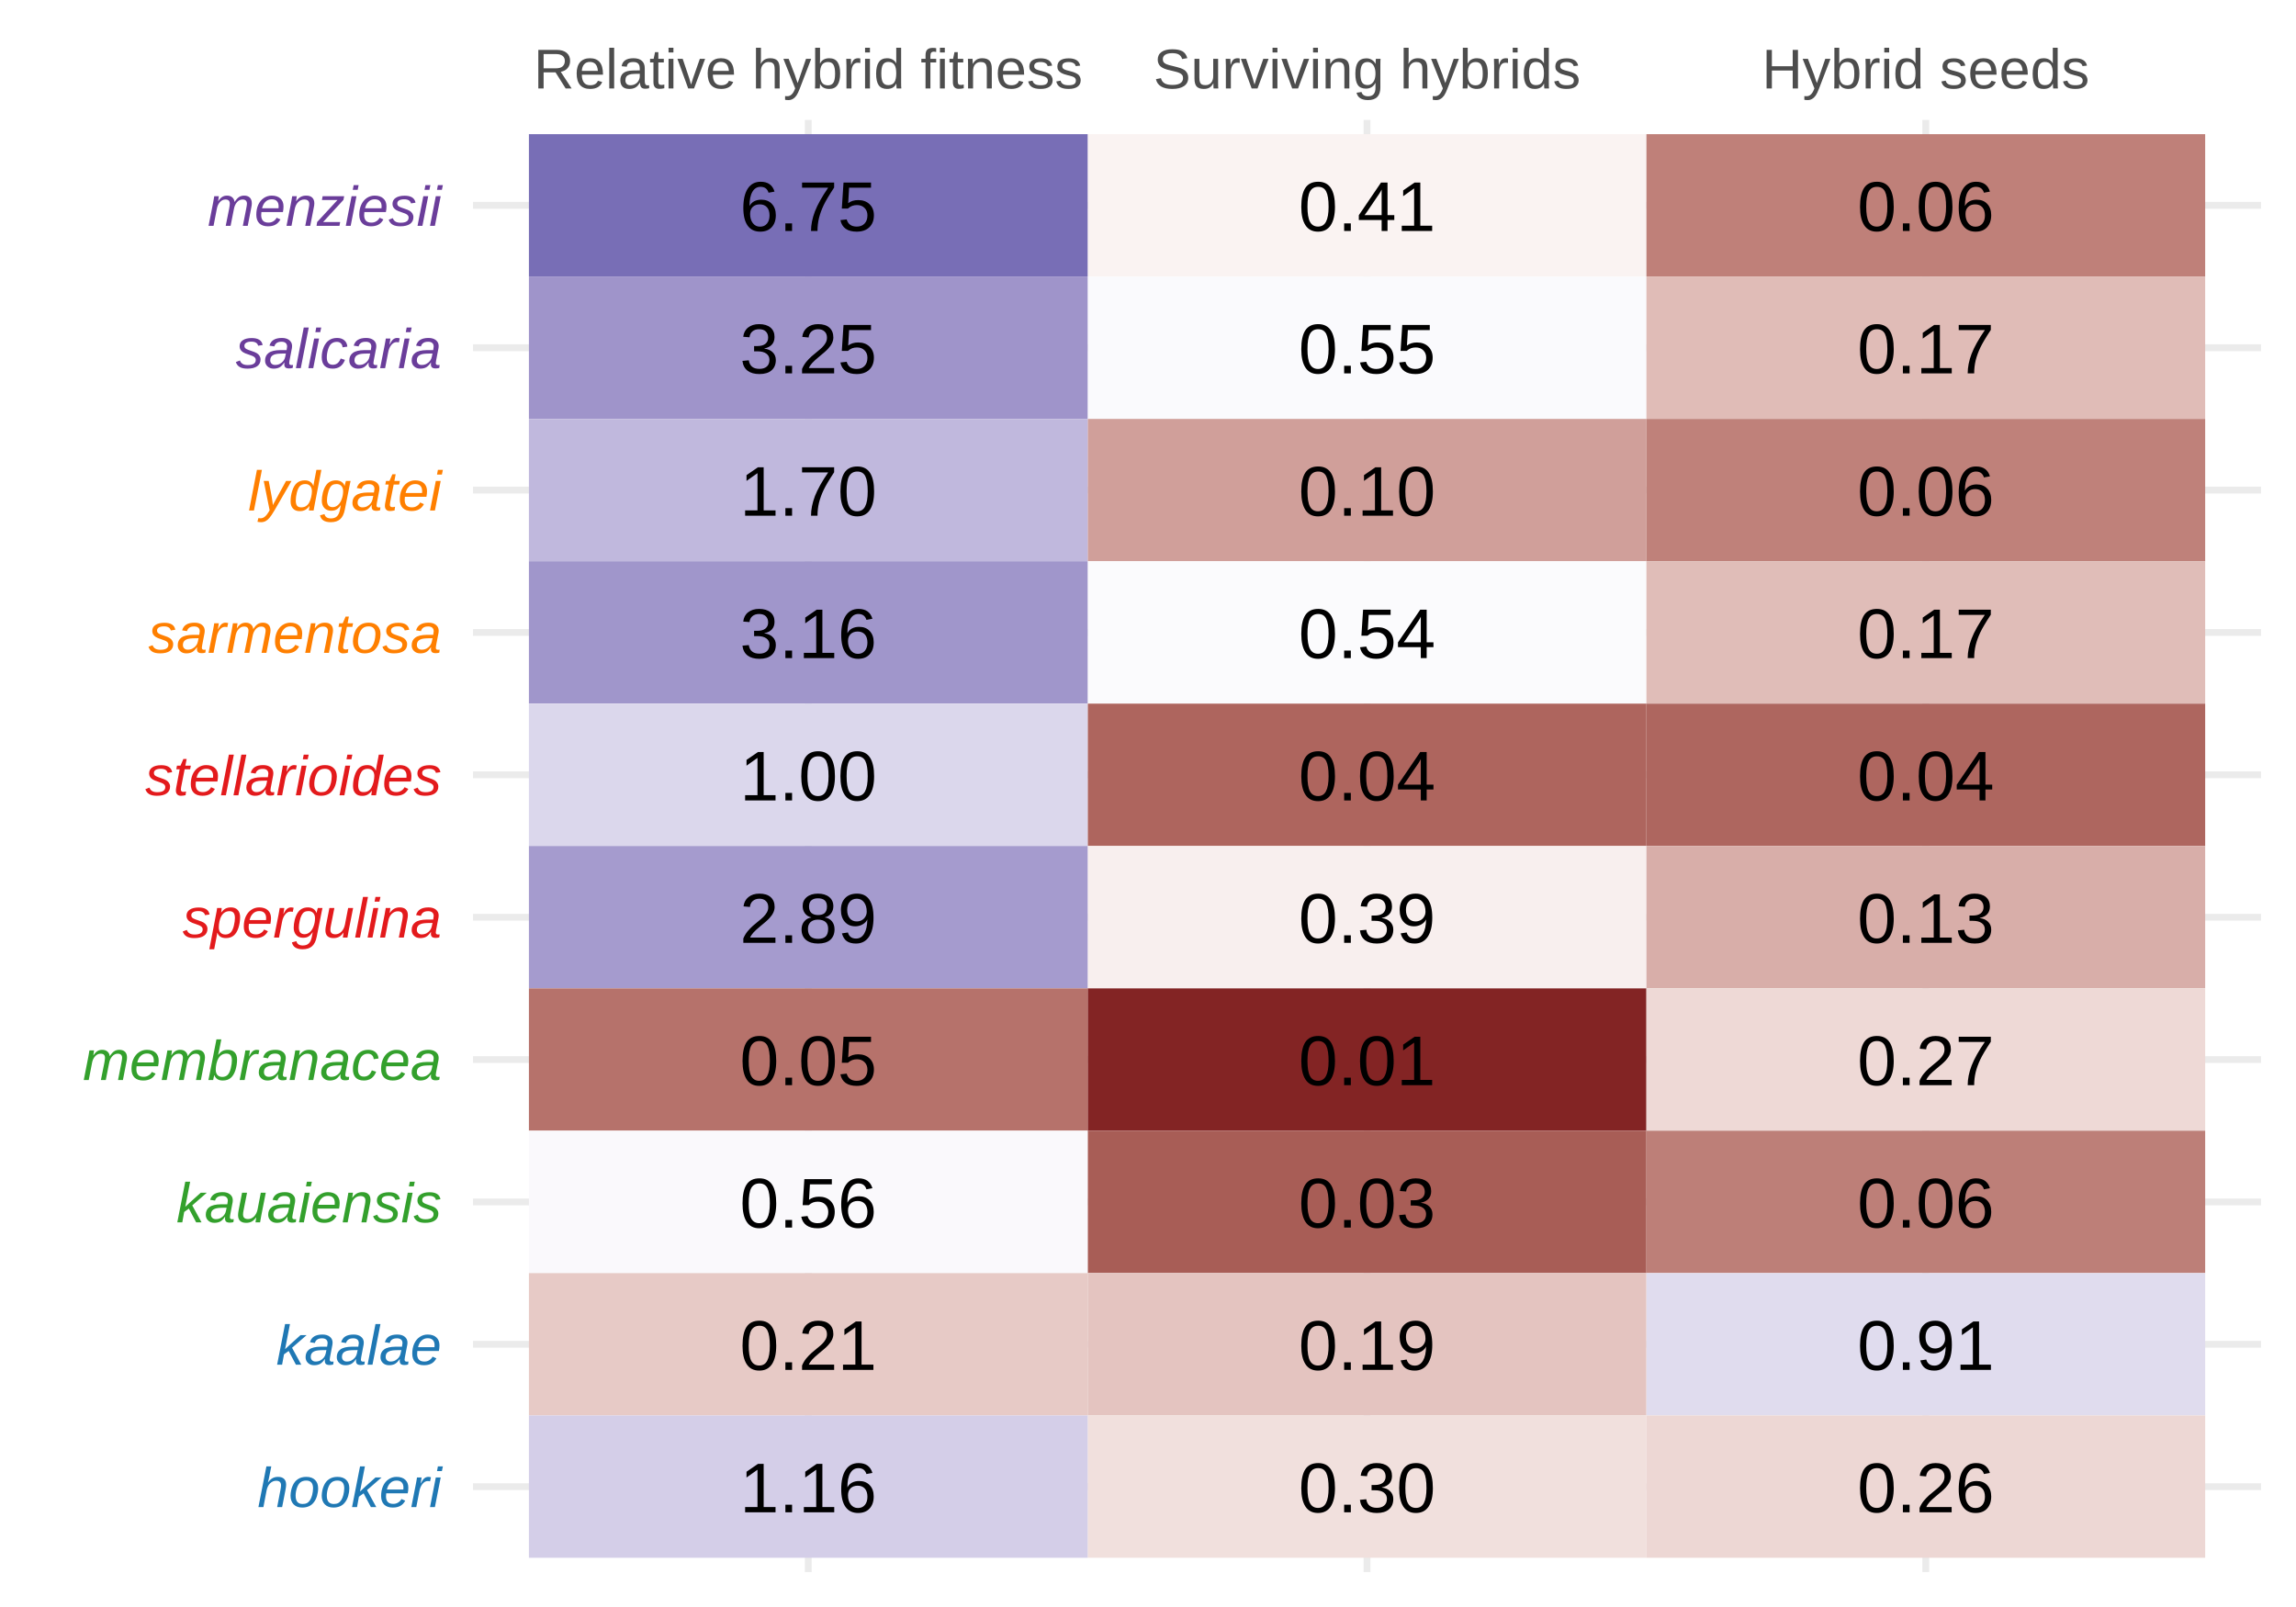
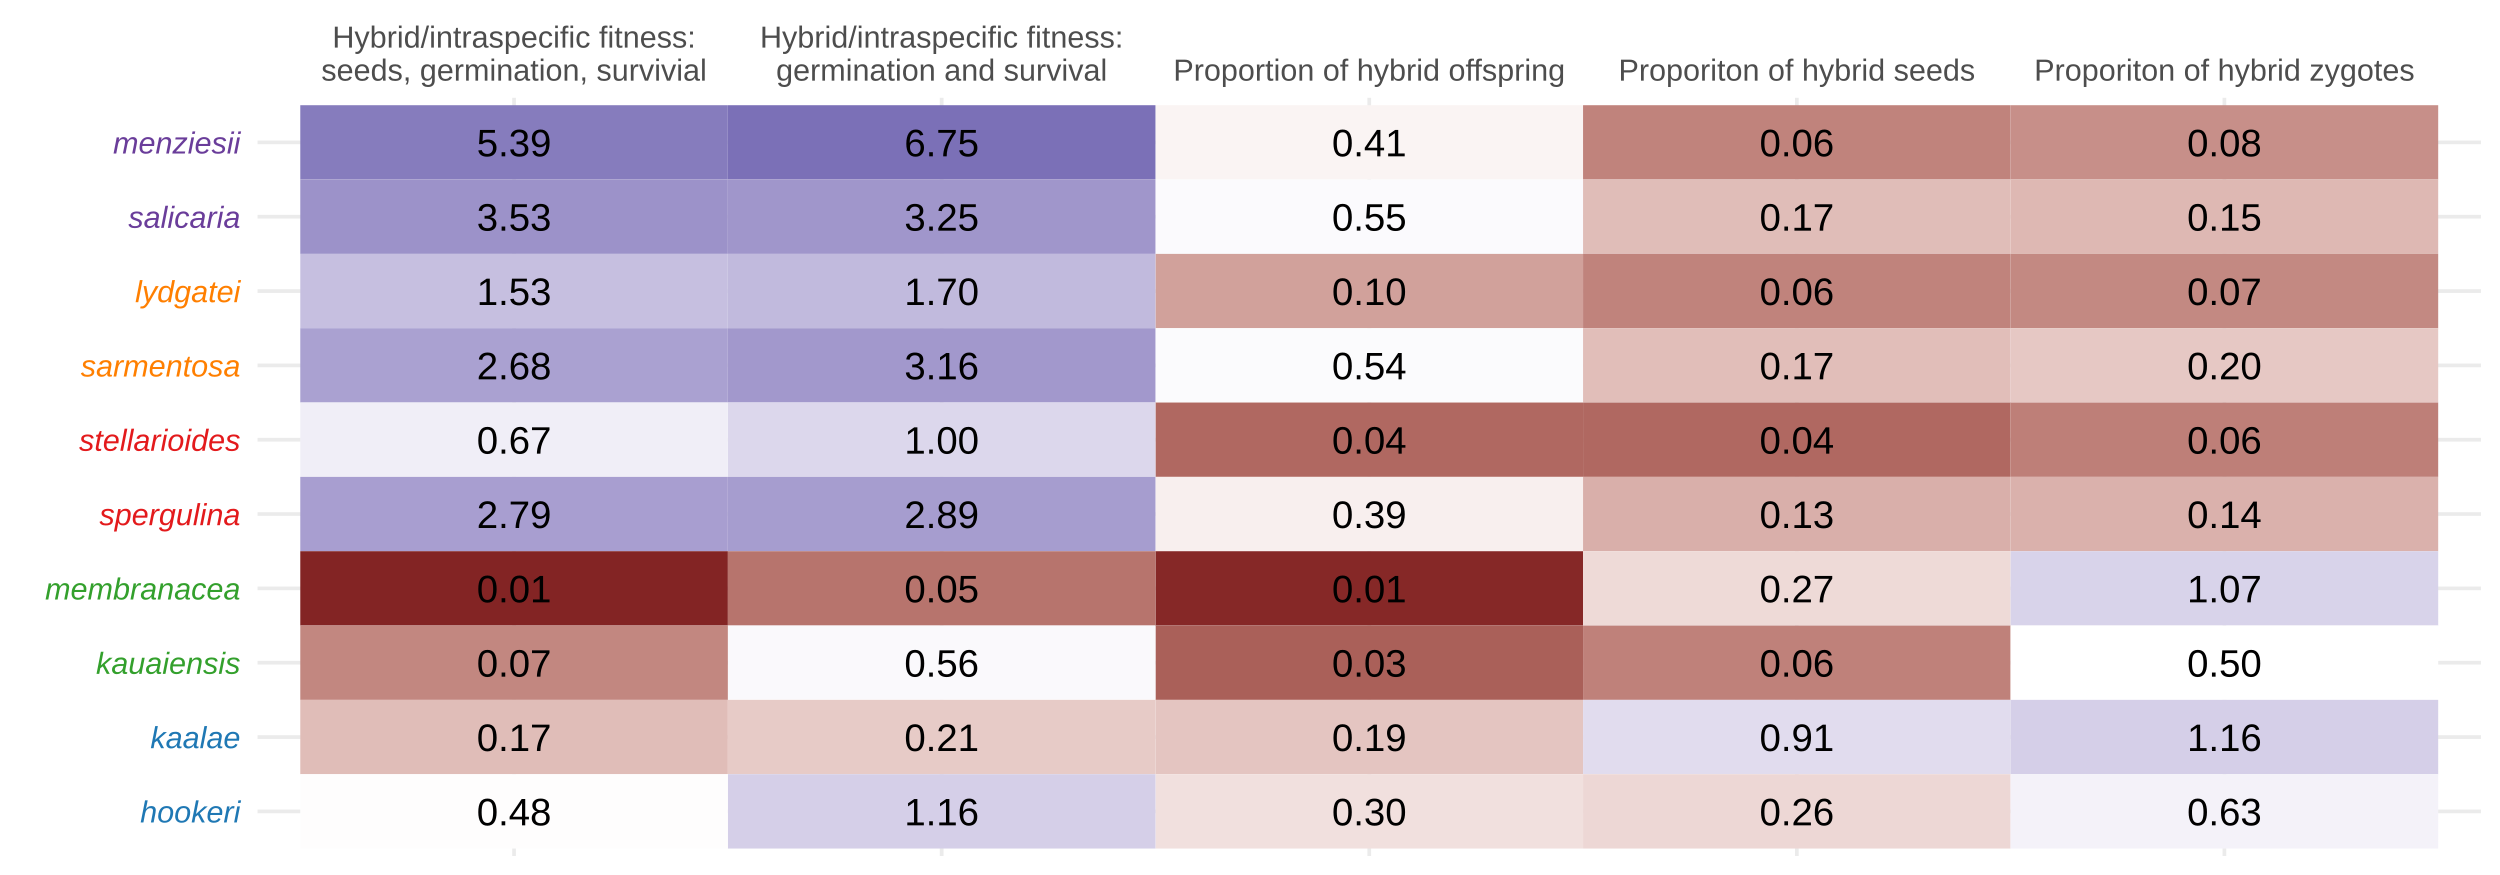
- <svg xmlns="http://www.w3.org/2000/svg" class="svglite" width="360.00pt" height="252.00pt" viewBox="0 0 360.00 252.00">
+ <svg xmlns="http://www.w3.org/2000/svg" class="svglite" width="720.00pt" height="252.00pt" viewBox="0 0 720.00 252.00">
  <defs>
    <style type="text/css">
    .svglite line, .svglite polyline, .svglite polygon, .svglite path, .svglite rect, .svglite circle {
      fill: none;
      stroke: #000000;
      stroke-linecap: round;
      stroke-linejoin: round;
      stroke-miterlimit: 10.00;
    }
    .svglite text {
      white-space: pre;
    }
  </style>
  </defs>
  <rect width="100%" height="100%" style="stroke: none; fill: #FFFFFF;" />
  <defs>
-     <clipPath id="cpMC4wMHwzNjAuMDB8MC4wMHwyNTIuMDA=">
-       <rect x="0.00" y="0.00" width="360.00" height="252.00" />
+     <clipPath id="cpMC4wMHw3MjAuMDB8MC4wMHwyNTIuMDA=">
+       <rect x="0.00" y="0.00" width="720.00" height="252.00" />
    </clipPath>
  </defs>
-   <g clip-path="url(#cpMC4wMHwzNjAuMDB8MC4wMHwyNTIuMDA=)">
+   <g clip-path="url(#cpMC4wMHw3MjAuMDB8MC4wMHwyNTIuMDA=)">
</g>
  <defs>
-     <clipPath id="cpNzQuMTd8MzU0LjUyfDE4LjgxfDI0Ni41Mg==">
-       <rect x="74.17" y="18.81" width="280.35" height="227.71" />
+     <clipPath id="cpNzQuMTd8NzE0LjUyfDI4LjE2fDI0Ni41Mg==">
+       <rect x="74.17" y="28.16" width="640.35" height="218.36" />
    </clipPath>
  </defs>
-   <g clip-path="url(#cpNzQuMTd8MzU0LjUyfDE4LjgxfDI0Ni41Mg==)">
-     <polyline points="74.17,233.13 354.52,233.13 " style="stroke-width: 1.07; stroke: #EBEBEB; stroke-linecap: butt;" />
-     <polyline points="74.17,210.80 354.52,210.80 " style="stroke-width: 1.07; stroke: #EBEBEB; stroke-linecap: butt;" />
-     <polyline points="74.17,188.48 354.52,188.48 " style="stroke-width: 1.07; stroke: #EBEBEB; stroke-linecap: butt;" />
-     <polyline points="74.17,166.15 354.52,166.15 " style="stroke-width: 1.07; stroke: #EBEBEB; stroke-linecap: butt;" />
-     <polyline points="74.17,143.83 354.52,143.83 " style="stroke-width: 1.07; stroke: #EBEBEB; stroke-linecap: butt;" />
-     <polyline points="74.17,121.50 354.52,121.50 " style="stroke-width: 1.07; stroke: #EBEBEB; stroke-linecap: butt;" />
-     <polyline points="74.17,99.18 354.52,99.18 " style="stroke-width: 1.07; stroke: #EBEBEB; stroke-linecap: butt;" />
-     <polyline points="74.17,76.85 354.52,76.85 " style="stroke-width: 1.07; stroke: #EBEBEB; stroke-linecap: butt;" />
-     <polyline points="74.17,54.53 354.52,54.53 " style="stroke-width: 1.07; stroke: #EBEBEB; stroke-linecap: butt;" />
-     <polyline points="74.17,32.20 354.52,32.20 " style="stroke-width: 1.07; stroke: #EBEBEB; stroke-linecap: butt;" />
-     <polyline points="126.73,246.52 126.73,18.81 " style="stroke-width: 1.07; stroke: #EBEBEB; stroke-linecap: butt;" />
-     <polyline points="214.34,246.52 214.34,18.81 " style="stroke-width: 1.07; stroke: #EBEBEB; stroke-linecap: butt;" />
-     <polyline points="301.95,246.52 301.95,18.81 " style="stroke-width: 1.07; stroke: #EBEBEB; stroke-linecap: butt;" />
-     <rect x="170.54" y="21.04" width="87.61" height="22.32" style="stroke-width: 0.21; stroke: none; stroke-linecap: butt; stroke-linejoin: miter; fill: #FAF3F2;" />
-     <rect x="82.93" y="21.04" width="87.61" height="22.32" style="stroke-width: 0.21; stroke: none; stroke-linecap: butt; stroke-linejoin: miter; fill: #786EB6;" />
-     <rect x="258.15" y="21.04" width="87.61" height="22.32" style="stroke-width: 0.21; stroke: none; stroke-linecap: butt; stroke-linejoin: miter; fill: #BF8079;" />
-     <rect x="170.54" y="43.36" width="87.61" height="22.32" style="stroke-width: 0.21; stroke: none; stroke-linecap: butt; stroke-linejoin: miter; fill: #FAFAFD;" />
-     <rect x="82.93" y="43.36" width="87.61" height="22.32" style="stroke-width: 0.21; stroke: none; stroke-linecap: butt; stroke-linejoin: miter; fill: #9F94CA;" />
-     <rect x="258.15" y="43.36" width="87.61" height="22.32" style="stroke-width: 0.21; stroke: none; stroke-linecap: butt; stroke-linejoin: miter; fill: #E0BCB7;" />
-     <rect x="170.54" y="65.69" width="87.61" height="22.32" style="stroke-width: 0.21; stroke: none; stroke-linecap: butt; stroke-linejoin: miter; fill: #D09F9A;" />
-     <rect x="82.93" y="65.69" width="87.61" height="22.32" style="stroke-width: 0.21; stroke: none; stroke-linecap: butt; stroke-linejoin: miter; fill: #C0B8DD;" />
-     <rect x="258.15" y="65.69" width="87.61" height="22.32" style="stroke-width: 0.21; stroke: none; stroke-linecap: butt; stroke-linejoin: miter; fill: #BF817A;" />
-     <rect x="170.54" y="88.01" width="87.61" height="22.32" style="stroke-width: 0.21; stroke: none; stroke-linecap: butt; stroke-linejoin: miter; fill: #FBFBFD;" />
-     <rect x="82.93" y="88.01" width="87.61" height="22.32" style="stroke-width: 0.21; stroke: none; stroke-linecap: butt; stroke-linejoin: miter; fill: #A096CB;" />
-     <rect x="258.15" y="88.01" width="87.61" height="22.32" style="stroke-width: 0.21; stroke: none; stroke-linecap: butt; stroke-linejoin: miter; fill: #E0BDB8;" />
-     <rect x="170.54" y="110.34" width="87.61" height="22.32" style="stroke-width: 0.21; stroke: none; stroke-linecap: butt; stroke-linejoin: miter; fill: #AE655E;" />
-     <rect x="82.93" y="110.34" width="87.61" height="22.32" style="stroke-width: 0.21; stroke: none; stroke-linecap: butt; stroke-linejoin: miter; fill: #DBD7EC;" />
-     <rect x="258.15" y="110.34" width="87.61" height="22.32" style="stroke-width: 0.21; stroke: none; stroke-linecap: butt; stroke-linejoin: miter; fill: #AE665F;" />
-     <rect x="170.54" y="132.66" width="87.61" height="22.32" style="stroke-width: 0.21; stroke: none; stroke-linecap: butt; stroke-linejoin: miter; fill: #F8EFEE;" />
-     <rect x="82.93" y="132.66" width="87.61" height="22.32" style="stroke-width: 0.21; stroke: none; stroke-linecap: butt; stroke-linejoin: miter; fill: #A59BCE;" />
-     <rect x="258.15" y="132.66" width="87.61" height="22.32" style="stroke-width: 0.21; stroke: none; stroke-linecap: butt; stroke-linejoin: miter; fill: #D8AEA9;" />
-     <rect x="170.54" y="154.99" width="87.61" height="22.32" style="stroke-width: 0.21; stroke: none; stroke-linecap: butt; stroke-linejoin: miter; fill: #832424;" />
-     <rect x="82.93" y="154.99" width="87.61" height="22.32" style="stroke-width: 0.21; stroke: none; stroke-linecap: butt; stroke-linejoin: miter; fill: #B6726B;" />
-     <rect x="258.15" y="154.99" width="87.61" height="22.32" style="stroke-width: 0.21; stroke: none; stroke-linecap: butt; stroke-linejoin: miter; fill: #EED9D6;" />
-     <rect x="170.54" y="177.31" width="87.61" height="22.32" style="stroke-width: 0.21; stroke: none; stroke-linecap: butt; stroke-linejoin: miter; fill: #A85D56;" />
-     <rect x="82.93" y="177.31" width="87.61" height="22.32" style="stroke-width: 0.21; stroke: none; stroke-linecap: butt; stroke-linejoin: miter; fill: #FAF9FC;" />
-     <rect x="258.15" y="177.31" width="87.61" height="22.32" style="stroke-width: 0.21; stroke: none; stroke-linecap: butt; stroke-linejoin: miter; fill: #BD7F78;" />
-     <rect x="170.54" y="199.64" width="87.61" height="22.32" style="stroke-width: 0.21; stroke: none; stroke-linecap: butt; stroke-linejoin: miter; fill: #E4C4C0;" />
-     <rect x="82.93" y="199.64" width="87.61" height="22.32" style="stroke-width: 0.21; stroke: none; stroke-linecap: butt; stroke-linejoin: miter; fill: #E7CAC6;" />
-     <rect x="258.15" y="199.64" width="87.61" height="22.32" style="stroke-width: 0.21; stroke: none; stroke-linecap: butt; stroke-linejoin: miter; fill: #E0DCEE;" />
-     <rect x="170.54" y="221.96" width="87.61" height="22.32" style="stroke-width: 0.21; stroke: none; stroke-linecap: butt; stroke-linejoin: miter; fill: #F1E0DD;" />
-     <rect x="82.93" y="221.96" width="87.61" height="22.32" style="stroke-width: 0.21; stroke: none; stroke-linecap: butt; stroke-linejoin: miter; fill: #D4CEE8;" />
-     <rect x="258.15" y="221.96" width="87.61" height="22.32" style="stroke-width: 0.21; stroke: none; stroke-linecap: butt; stroke-linejoin: miter; fill: #EDD7D4;" />
-     <text x="214.34" y="36.22" text-anchor="middle" style="font-size: 11.04px; font-family: &quot;Arial&quot;;">0.41</text>
-     <text x="126.73" y="36.22" text-anchor="middle" style="font-size: 11.04px; font-family: &quot;Arial&quot;;">6.75</text>
-     <text x="301.95" y="36.22" text-anchor="middle" style="font-size: 11.04px; font-family: &quot;Arial&quot;;">0.06</text>
-     <text x="214.34" y="58.55" text-anchor="middle" style="font-size: 11.04px; font-family: &quot;Arial&quot;;">0.55</text>
-     <text x="126.73" y="58.55" text-anchor="middle" style="font-size: 11.04px; font-family: &quot;Arial&quot;;">3.25</text>
-     <text x="301.95" y="58.55" text-anchor="middle" style="font-size: 11.04px; font-family: &quot;Arial&quot;;">0.17</text>
-     <text x="214.34" y="80.87" text-anchor="middle" style="font-size: 11.04px; font-family: &quot;Arial&quot;;">0.10</text>
-     <text x="126.73" y="80.87" text-anchor="middle" style="font-size: 11.04px; font-family: &quot;Arial&quot;;">1.70</text>
-     <text x="301.95" y="80.87" text-anchor="middle" style="font-size: 11.04px; font-family: &quot;Arial&quot;;">0.06</text>
-     <text x="214.34" y="103.20" text-anchor="middle" style="font-size: 11.04px; font-family: &quot;Arial&quot;;">0.54</text>
-     <text x="126.73" y="103.20" text-anchor="middle" style="font-size: 11.04px; font-family: &quot;Arial&quot;;">3.16</text>
-     <text x="301.95" y="103.20" text-anchor="middle" style="font-size: 11.04px; font-family: &quot;Arial&quot;;">0.17</text>
-     <text x="214.34" y="125.52" text-anchor="middle" style="font-size: 11.04px; font-family: &quot;Arial&quot;;">0.04</text>
-     <text x="126.73" y="125.52" text-anchor="middle" style="font-size: 11.04px; font-family: &quot;Arial&quot;;">1.00</text>
-     <text x="301.95" y="125.52" text-anchor="middle" style="font-size: 11.04px; font-family: &quot;Arial&quot;;">0.04</text>
-     <text x="214.34" y="147.85" text-anchor="middle" style="font-size: 11.04px; font-family: &quot;Arial&quot;;">0.39</text>
-     <text x="126.73" y="147.85" text-anchor="middle" style="font-size: 11.04px; font-family: &quot;Arial&quot;;">2.89</text>
-     <text x="301.95" y="147.85" text-anchor="middle" style="font-size: 11.04px; font-family: &quot;Arial&quot;;">0.13</text>
-     <text x="214.34" y="170.17" text-anchor="middle" style="font-size: 11.04px; font-family: &quot;Arial&quot;;">0.01</text>
-     <text x="126.73" y="170.17" text-anchor="middle" style="font-size: 11.04px; font-family: &quot;Arial&quot;;">0.05</text>
-     <text x="301.95" y="170.17" text-anchor="middle" style="font-size: 11.04px; font-family: &quot;Arial&quot;;">0.27</text>
-     <text x="214.34" y="192.50" text-anchor="middle" style="font-size: 11.04px; font-family: &quot;Arial&quot;;">0.03</text>
-     <text x="126.73" y="192.50" text-anchor="middle" style="font-size: 11.04px; font-family: &quot;Arial&quot;;">0.56</text>
-     <text x="301.95" y="192.50" text-anchor="middle" style="font-size: 11.04px; font-family: &quot;Arial&quot;;">0.06</text>
-     <text x="214.34" y="214.82" text-anchor="middle" style="font-size: 11.04px; font-family: &quot;Arial&quot;;">0.19</text>
-     <text x="126.73" y="214.82" text-anchor="middle" style="font-size: 11.04px; font-family: &quot;Arial&quot;;">0.21</text>
-     <text x="301.95" y="214.82" text-anchor="middle" style="font-size: 11.04px; font-family: &quot;Arial&quot;;">0.91</text>
-     <text x="214.34" y="237.15" text-anchor="middle" style="font-size: 11.04px; font-family: &quot;Arial&quot;;">0.30</text>
-     <text x="126.73" y="237.15" text-anchor="middle" style="font-size: 11.04px; font-family: &quot;Arial&quot;;">1.16</text>
-     <text x="301.95" y="237.15" text-anchor="middle" style="font-size: 11.04px; font-family: &quot;Arial&quot;;">0.26</text>
+   <g clip-path="url(#cpNzQuMTd8NzE0LjUyfDI4LjE2fDI0Ni41Mg==)">
+     <polyline points="74.17,233.68 714.52,233.68 " style="stroke-width: 1.07; stroke: #EBEBEB; stroke-linecap: butt;" />
+     <polyline points="74.17,212.27 714.52,212.27 " style="stroke-width: 1.07; stroke: #EBEBEB; stroke-linecap: butt;" />
+     <polyline points="74.17,190.86 714.52,190.86 " style="stroke-width: 1.07; stroke: #EBEBEB; stroke-linecap: butt;" />
+     <polyline points="74.17,169.45 714.52,169.45 " style="stroke-width: 1.07; stroke: #EBEBEB; stroke-linecap: butt;" />
+     <polyline points="74.17,148.04 714.52,148.04 " style="stroke-width: 1.07; stroke: #EBEBEB; stroke-linecap: butt;" />
+     <polyline points="74.17,126.64 714.52,126.64 " style="stroke-width: 1.07; stroke: #EBEBEB; stroke-linecap: butt;" />
+     <polyline points="74.17,105.23 714.52,105.23 " style="stroke-width: 1.07; stroke: #EBEBEB; stroke-linecap: butt;" />
+     <polyline points="74.17,83.82 714.52,83.82 " style="stroke-width: 1.07; stroke: #EBEBEB; stroke-linecap: butt;" />
+     <polyline points="74.17,62.41 714.52,62.41 " style="stroke-width: 1.07; stroke: #EBEBEB; stroke-linecap: butt;" />
+     <polyline points="74.17,41.00 714.52,41.00 " style="stroke-width: 1.07; stroke: #EBEBEB; stroke-linecap: butt;" />
+     <polyline points="148.05,246.52 148.05,28.16 " style="stroke-width: 1.07; stroke: #EBEBEB; stroke-linecap: butt;" />
+     <polyline points="271.20,246.52 271.20,28.16 " style="stroke-width: 1.07; stroke: #EBEBEB; stroke-linecap: butt;" />
+     <polyline points="394.34,246.52 394.34,28.16 " style="stroke-width: 1.07; stroke: #EBEBEB; stroke-linecap: butt;" />
+     <polyline points="517.49,246.52 517.49,28.16 " style="stroke-width: 1.07; stroke: #EBEBEB; stroke-linecap: butt;" />
+     <polyline points="640.63,246.52 640.63,28.16 " style="stroke-width: 1.07; stroke: #EBEBEB; stroke-linecap: butt;" />
+     <rect x="332.77" y="30.30" width="123.14" height="21.41" style="stroke-width: 0.21; stroke: none; stroke-linecap: butt; stroke-linejoin: miter; fill: #FAF4F3;" />
+     <rect x="209.63" y="30.30" width="123.14" height="21.41" style="stroke-width: 0.21; stroke: none; stroke-linecap: butt; stroke-linejoin: miter; fill: #7B70B7;" />
+     <rect x="455.92" y="30.30" width="123.14" height="21.41" style="stroke-width: 0.21; stroke: none; stroke-linecap: butt; stroke-linejoin: miter; fill: #C0837C;" />
+     <rect x="86.48" y="30.30" width="123.14" height="21.41" style="stroke-width: 0.21; stroke: none; stroke-linecap: butt; stroke-linejoin: miter; fill: #867CBD;" />
+     <rect x="579.06" y="30.30" width="123.14" height="21.41" style="stroke-width: 0.21; stroke: none; stroke-linecap: butt; stroke-linejoin: miter; fill: #C78F89;" />
+     <rect x="332.77" y="51.71" width="123.14" height="21.41" style="stroke-width: 0.21; stroke: none; stroke-linecap: butt; stroke-linejoin: miter; fill: #FBFAFD;" />
+     <rect x="209.63" y="51.71" width="123.14" height="21.41" style="stroke-width: 0.21; stroke: none; stroke-linecap: butt; stroke-linejoin: miter; fill: #A096CB;" />
+     <rect x="455.92" y="51.71" width="123.14" height="21.41" style="stroke-width: 0.21; stroke: none; stroke-linecap: butt; stroke-linejoin: miter; fill: #E0BDB8;" />
+     <rect x="86.48" y="51.71" width="123.14" height="21.41" style="stroke-width: 0.21; stroke: none; stroke-linecap: butt; stroke-linejoin: miter; fill: #9C92C9;" />
+     <rect x="579.06" y="51.71" width="123.14" height="21.41" style="stroke-width: 0.21; stroke: none; stroke-linecap: butt; stroke-linejoin: miter; fill: #DEB8B3;" />
+     <rect x="332.77" y="73.12" width="123.14" height="21.41" style="stroke-width: 0.21; stroke: none; stroke-linecap: butt; stroke-linejoin: miter; fill: #D1A19B;" />
+     <rect x="209.63" y="73.12" width="123.14" height="21.41" style="stroke-width: 0.21; stroke: none; stroke-linecap: butt; stroke-linejoin: miter; fill: #C1BADD;" />
+     <rect x="455.92" y="73.12" width="123.14" height="21.41" style="stroke-width: 0.21; stroke: none; stroke-linecap: butt; stroke-linejoin: miter; fill: #C0837C;" />
+     <rect x="86.48" y="73.12" width="123.14" height="21.41" style="stroke-width: 0.21; stroke: none; stroke-linecap: butt; stroke-linejoin: miter; fill: #C6BFE0;" />
+     <rect x="579.06" y="73.12" width="123.14" height="21.41" style="stroke-width: 0.21; stroke: none; stroke-linecap: butt; stroke-linejoin: miter; fill: #C38982;" />
+     <rect x="332.77" y="94.52" width="123.14" height="21.41" style="stroke-width: 0.21; stroke: none; stroke-linecap: butt; stroke-linejoin: miter; fill: #FBFBFD;" />
+     <rect x="209.63" y="94.52" width="123.14" height="21.41" style="stroke-width: 0.21; stroke: none; stroke-linecap: butt; stroke-linejoin: miter; fill: #A298CC;" />
+     <rect x="455.92" y="94.52" width="123.14" height="21.41" style="stroke-width: 0.21; stroke: none; stroke-linecap: butt; stroke-linejoin: miter; fill: #E1BEB9;" />
+     <rect x="86.48" y="94.52" width="123.14" height="21.41" style="stroke-width: 0.21; stroke: none; stroke-linecap: butt; stroke-linejoin: miter; fill: #AAA1D1;" />
+     <rect x="579.06" y="94.52" width="123.14" height="21.41" style="stroke-width: 0.21; stroke: none; stroke-linecap: butt; stroke-linejoin: miter; fill: #E6C8C4;" />
+     <rect x="332.77" y="115.93" width="123.14" height="21.41" style="stroke-width: 0.21; stroke: none; stroke-linecap: butt; stroke-linejoin: miter; fill: #B06861;" />
+     <rect x="209.63" y="115.93" width="123.14" height="21.41" style="stroke-width: 0.21; stroke: none; stroke-linecap: butt; stroke-linejoin: miter; fill: #DCD7EC;" />
+     <rect x="455.92" y="115.93" width="123.14" height="21.41" style="stroke-width: 0.21; stroke: none; stroke-linecap: butt; stroke-linejoin: miter; fill: #B06861;" />
+     <rect x="86.48" y="115.93" width="123.14" height="21.41" style="stroke-width: 0.21; stroke: none; stroke-linecap: butt; stroke-linejoin: miter; fill: #F0EEF7;" />
+     <rect x="579.06" y="115.93" width="123.14" height="21.41" style="stroke-width: 0.21; stroke: none; stroke-linecap: butt; stroke-linejoin: miter; fill: #BE7F78;" />
+     <rect x="332.77" y="137.34" width="123.14" height="21.41" style="stroke-width: 0.21; stroke: none; stroke-linecap: butt; stroke-linejoin: miter; fill: #F8EFEE;" />
+     <rect x="209.63" y="137.34" width="123.14" height="21.41" style="stroke-width: 0.21; stroke: none; stroke-linecap: butt; stroke-linejoin: miter; fill: #A69DCF;" />
+     <rect x="455.92" y="137.34" width="123.14" height="21.41" style="stroke-width: 0.21; stroke: none; stroke-linecap: butt; stroke-linejoin: miter; fill: #D9AFAA;" />
+     <rect x="86.48" y="137.34" width="123.14" height="21.41" style="stroke-width: 0.21; stroke: none; stroke-linecap: butt; stroke-linejoin: miter; fill: #A89ED0;" />
+     <rect x="579.06" y="137.34" width="123.14" height="21.41" style="stroke-width: 0.21; stroke: none; stroke-linecap: butt; stroke-linejoin: miter; fill: #DAB1AC;" />
+     <rect x="332.77" y="158.75" width="123.14" height="21.41" style="stroke-width: 0.21; stroke: none; stroke-linecap: butt; stroke-linejoin: miter; fill: #862827;" />
+     <rect x="209.63" y="158.75" width="123.14" height="21.41" style="stroke-width: 0.21; stroke: none; stroke-linecap: butt; stroke-linejoin: miter; fill: #B7746D;" />
+     <rect x="455.92" y="158.75" width="123.14" height="21.41" style="stroke-width: 0.21; stroke: none; stroke-linecap: butt; stroke-linejoin: miter; fill: #EEDAD7;" />
+     <rect x="86.48" y="158.75" width="123.14" height="21.41" style="stroke-width: 0.21; stroke: none; stroke-linecap: butt; stroke-linejoin: miter; fill: #832424;" />
+     <rect x="579.06" y="158.75" width="123.14" height="21.41" style="stroke-width: 0.21; stroke: none; stroke-linecap: butt; stroke-linejoin: miter; fill: #D8D3EA;" />
+     <rect x="332.77" y="180.16" width="123.14" height="21.41" style="stroke-width: 0.21; stroke: none; stroke-linecap: butt; stroke-linejoin: miter; fill: #AA6059;" />
+     <rect x="209.63" y="180.16" width="123.14" height="21.41" style="stroke-width: 0.21; stroke: none; stroke-linecap: butt; stroke-linejoin: miter; fill: #FAF9FC;" />
+     <rect x="455.92" y="180.16" width="123.14" height="21.41" style="stroke-width: 0.21; stroke: none; stroke-linecap: butt; stroke-linejoin: miter; fill: #BF817A;" />
+     <rect x="86.48" y="180.16" width="123.14" height="21.41" style="stroke-width: 0.21; stroke: none; stroke-linecap: butt; stroke-linejoin: miter; fill: #C28780;" />
+     <rect x="579.06" y="180.16" width="123.14" height="21.41" style="stroke-width: 0.21; stroke: none; stroke-linecap: butt; stroke-linejoin: miter; fill: #FFFFFF;" />
+     <rect x="332.77" y="201.56" width="123.14" height="21.41" style="stroke-width: 0.21; stroke: none; stroke-linecap: butt; stroke-linejoin: miter; fill: #E4C5C1;" />
+     <rect x="209.63" y="201.56" width="123.14" height="21.41" style="stroke-width: 0.21; stroke: none; stroke-linecap: butt; stroke-linejoin: miter; fill: #E7CBC7;" />
+     <rect x="455.92" y="201.56" width="123.14" height="21.41" style="stroke-width: 0.21; stroke: none; stroke-linecap: butt; stroke-linejoin: miter; fill: #E1DCEE;" />
+     <rect x="86.48" y="201.56" width="123.14" height="21.41" style="stroke-width: 0.21; stroke: none; stroke-linecap: butt; stroke-linejoin: miter; fill: #E0BDB8;" />
+     <rect x="579.06" y="201.56" width="123.14" height="21.41" style="stroke-width: 0.21; stroke: none; stroke-linecap: butt; stroke-linejoin: miter; fill: #D5CFE8;" />
+     <rect x="332.77" y="222.97" width="123.14" height="21.41" style="stroke-width: 0.21; stroke: none; stroke-linecap: butt; stroke-linejoin: miter; fill: #F1E0DE;" />
+     <rect x="209.63" y="222.97" width="123.14" height="21.41" style="stroke-width: 0.21; stroke: none; stroke-linecap: butt; stroke-linejoin: miter; fill: #D5CFE8;" />
+     <rect x="455.92" y="222.97" width="123.14" height="21.41" style="stroke-width: 0.21; stroke: none; stroke-linecap: butt; stroke-linejoin: miter; fill: #EDD7D5;" />
+     <rect x="86.48" y="222.97" width="123.14" height="21.41" style="stroke-width: 0.21; stroke: none; stroke-linecap: butt; stroke-linejoin: miter; fill: #FEFDFD;" />
+     <rect x="579.06" y="222.97" width="123.14" height="21.41" style="stroke-width: 0.21; stroke: none; stroke-linecap: butt; stroke-linejoin: miter; fill: #F4F2F9;" />
+     <text x="394.34" y="45.02" text-anchor="middle" style="font-size: 11.04px; font-family: &quot;Arial&quot;;">0.41</text>
+     <text x="271.20" y="45.02" text-anchor="middle" style="font-size: 11.04px; font-family: &quot;Arial&quot;;">6.75</text>
+     <text x="517.49" y="45.02" text-anchor="middle" style="font-size: 11.04px; font-family: &quot;Arial&quot;;">0.06</text>
+     <text x="148.05" y="45.02" text-anchor="middle" style="font-size: 11.04px; font-family: &quot;Arial&quot;;">5.39</text>
+     <text x="640.63" y="45.02" text-anchor="middle" style="font-size: 11.04px; font-family: &quot;Arial&quot;;">0.08</text>
+     <text x="394.34" y="66.43" text-anchor="middle" style="font-size: 11.04px; font-family: &quot;Arial&quot;;">0.55</text>
+     <text x="271.20" y="66.43" text-anchor="middle" style="font-size: 11.04px; font-family: &quot;Arial&quot;;">3.25</text>
+     <text x="517.49" y="66.43" text-anchor="middle" style="font-size: 11.04px; font-family: &quot;Arial&quot;;">0.17</text>
+     <text x="148.05" y="66.43" text-anchor="middle" style="font-size: 11.04px; font-family: &quot;Arial&quot;;">3.53</text>
+     <text x="640.63" y="66.43" text-anchor="middle" style="font-size: 11.04px; font-family: &quot;Arial&quot;;">0.15</text>
+     <text x="394.34" y="87.84" text-anchor="middle" style="font-size: 11.04px; font-family: &quot;Arial&quot;;">0.10</text>
+     <text x="271.20" y="87.84" text-anchor="middle" style="font-size: 11.04px; font-family: &quot;Arial&quot;;">1.70</text>
+     <text x="517.49" y="87.84" text-anchor="middle" style="font-size: 11.04px; font-family: &quot;Arial&quot;;">0.06</text>
+     <text x="148.05" y="87.84" text-anchor="middle" style="font-size: 11.04px; font-family: &quot;Arial&quot;;">1.53</text>
+     <text x="640.63" y="87.84" text-anchor="middle" style="font-size: 11.04px; font-family: &quot;Arial&quot;;">0.07</text>
+     <text x="394.34" y="109.25" text-anchor="middle" style="font-size: 11.04px; font-family: &quot;Arial&quot;;">0.54</text>
+     <text x="271.20" y="109.25" text-anchor="middle" style="font-size: 11.04px; font-family: &quot;Arial&quot;;">3.16</text>
+     <text x="517.49" y="109.25" text-anchor="middle" style="font-size: 11.04px; font-family: &quot;Arial&quot;;">0.17</text>
+     <text x="148.05" y="109.25" text-anchor="middle" style="font-size: 11.04px; font-family: &quot;Arial&quot;;">2.68</text>
+     <text x="640.63" y="109.25" text-anchor="middle" style="font-size: 11.04px; font-family: &quot;Arial&quot;;">0.20</text>
+     <text x="394.34" y="130.66" text-anchor="middle" style="font-size: 11.04px; font-family: &quot;Arial&quot;;">0.04</text>
+     <text x="271.20" y="130.66" text-anchor="middle" style="font-size: 11.04px; font-family: &quot;Arial&quot;;">1.00</text>
+     <text x="517.49" y="130.66" text-anchor="middle" style="font-size: 11.04px; font-family: &quot;Arial&quot;;">0.04</text>
+     <text x="148.05" y="130.66" text-anchor="middle" style="font-size: 11.04px; font-family: &quot;Arial&quot;;">0.67</text>
+     <text x="640.63" y="130.66" text-anchor="middle" style="font-size: 11.04px; font-family: &quot;Arial&quot;;">0.06</text>
+     <text x="394.34" y="152.06" text-anchor="middle" style="font-size: 11.04px; font-family: &quot;Arial&quot;;">0.39</text>
+     <text x="271.20" y="152.06" text-anchor="middle" style="font-size: 11.04px; font-family: &quot;Arial&quot;;">2.89</text>
+     <text x="517.49" y="152.06" text-anchor="middle" style="font-size: 11.04px; font-family: &quot;Arial&quot;;">0.13</text>
+     <text x="148.05" y="152.06" text-anchor="middle" style="font-size: 11.04px; font-family: &quot;Arial&quot;;">2.79</text>
+     <text x="640.63" y="152.06" text-anchor="middle" style="font-size: 11.04px; font-family: &quot;Arial&quot;;">0.14</text>
+     <text x="394.34" y="173.47" text-anchor="middle" style="font-size: 11.04px; font-family: &quot;Arial&quot;;">0.01</text>
+     <text x="271.20" y="173.47" text-anchor="middle" style="font-size: 11.04px; font-family: &quot;Arial&quot;;">0.05</text>
+     <text x="517.49" y="173.47" text-anchor="middle" style="font-size: 11.04px; font-family: &quot;Arial&quot;;">0.27</text>
+     <text x="148.05" y="173.47" text-anchor="middle" style="font-size: 11.04px; font-family: &quot;Arial&quot;;">0.01</text>
+     <text x="640.63" y="173.47" text-anchor="middle" style="font-size: 11.04px; font-family: &quot;Arial&quot;;">1.07</text>
+     <text x="394.34" y="194.88" text-anchor="middle" style="font-size: 11.04px; font-family: &quot;Arial&quot;;">0.03</text>
+     <text x="271.20" y="194.88" text-anchor="middle" style="font-size: 11.04px; font-family: &quot;Arial&quot;;">0.56</text>
+     <text x="517.49" y="194.88" text-anchor="middle" style="font-size: 11.04px; font-family: &quot;Arial&quot;;">0.06</text>
+     <text x="148.05" y="194.88" text-anchor="middle" style="font-size: 11.04px; font-family: &quot;Arial&quot;;">0.07</text>
+     <text x="640.63" y="194.88" text-anchor="middle" style="font-size: 11.04px; font-family: &quot;Arial&quot;;">0.50</text>
+     <text x="394.34" y="216.29" text-anchor="middle" style="font-size: 11.04px; font-family: &quot;Arial&quot;;">0.19</text>
+     <text x="271.20" y="216.29" text-anchor="middle" style="font-size: 11.04px; font-family: &quot;Arial&quot;;">0.21</text>
+     <text x="517.49" y="216.29" text-anchor="middle" style="font-size: 11.04px; font-family: &quot;Arial&quot;;">0.91</text>
+     <text x="148.05" y="216.29" text-anchor="middle" style="font-size: 11.04px; font-family: &quot;Arial&quot;;">0.17</text>
+     <text x="640.63" y="216.29" text-anchor="middle" style="font-size: 11.04px; font-family: &quot;Arial&quot;;">1.16</text>
+     <text x="394.34" y="237.70" text-anchor="middle" style="font-size: 11.04px; font-family: &quot;Arial&quot;;">0.30</text>
+     <text x="271.20" y="237.70" text-anchor="middle" style="font-size: 11.04px; font-family: &quot;Arial&quot;;">1.16</text>
+     <text x="517.49" y="237.70" text-anchor="middle" style="font-size: 11.04px; font-family: &quot;Arial&quot;;">0.26</text>
+     <text x="148.05" y="237.70" text-anchor="middle" style="font-size: 11.04px; font-family: &quot;Arial&quot;;">0.48</text>
+     <text x="640.63" y="237.70" text-anchor="middle" style="font-size: 11.04px; font-family: &quot;Arial&quot;;">0.63</text>
  </g>
-   <g clip-path="url(#cpMC4wMHwzNjAuMDB8MC4wMHwyNTIuMDA=)">
-     <text x="126.73" y="13.87" text-anchor="middle" style="font-size: 8.80px;fill: #4D4D4D; font-family: &quot;Arial&quot;;">Relative hybrid fitness</text>
-     <text x="214.34" y="13.87" text-anchor="middle" style="font-size: 8.80px;fill: #4D4D4D; font-family: &quot;Arial&quot;;">Surviving hybrids</text>
-     <text x="301.95" y="13.87" text-anchor="middle" style="font-size: 8.80px;fill: #4D4D4D; font-family: &quot;Arial&quot;;">Hybrid seeds</text>
-     <text x="69.24" y="236.33" text-anchor="end" style="font-size: 8.80px; font-style: italic;fill: #1F78B4; font-family: &quot;Arial&quot;;">hookeri</text>
-     <text x="69.24" y="214.01" text-anchor="end" style="font-size: 8.80px; font-style: italic;fill: #1F78B4; font-family: &quot;Arial&quot;;">kaalae</text>
-     <text x="69.24" y="191.68" text-anchor="end" style="font-size: 8.80px; font-style: italic;fill: #33A02C; font-family: &quot;Arial&quot;;">kauaiensis</text>
-     <text x="69.24" y="169.36" text-anchor="end" style="font-size: 8.80px; font-style: italic;fill: #33A02C; font-family: &quot;Arial&quot;;">membranacea</text>
-     <text x="69.24" y="147.03" text-anchor="end" style="font-size: 8.80px; font-style: italic;fill: #E31A1C; font-family: &quot;Arial&quot;;">spergulina</text>
-     <text x="69.24" y="124.71" text-anchor="end" style="font-size: 8.80px; font-style: italic;fill: #E31A1C; font-family: &quot;Arial&quot;;">stellarioides</text>
-     <text x="69.24" y="102.38" text-anchor="end" style="font-size: 8.80px; font-style: italic;fill: #FF7F00; font-family: &quot;Arial&quot;;">sarmentosa</text>
-     <text x="69.24" y="80.06" text-anchor="end" style="font-size: 8.80px; font-style: italic;fill: #FF7F00; font-family: &quot;Arial&quot;;">lydgatei</text>
-     <text x="69.24" y="57.73" text-anchor="end" style="font-size: 8.80px; font-style: italic;fill: #6A3D9A; font-family: &quot;Arial&quot;;">salicaria</text>
-     <text x="69.24" y="35.41" text-anchor="end" style="font-size: 8.80px; font-style: italic;fill: #6A3D9A; font-family: &quot;Arial&quot;;">menziesii</text>
+   <g clip-path="url(#cpMC4wMHw3MjAuMDB8MC4wMHwyNTIuMDA=)">
+     <text x="148.05" y="13.72" text-anchor="middle" style="font-size: 8.80px;fill: #4D4D4D; font-family: &quot;Arial&quot;;">Hybrid/intraspecific fitness:</text>
+     <text x="148.05" y="23.23" text-anchor="middle" style="font-size: 8.80px;fill: #4D4D4D; font-family: &quot;Arial&quot;;">seeds, germination, survivial</text>
+     <text x="271.20" y="13.72" text-anchor="middle" style="font-size: 8.80px;fill: #4D4D4D; font-family: &quot;Arial&quot;;">Hybrid/intraspecific fitness:</text>
+     <text x="271.20" y="23.23" text-anchor="middle" style="font-size: 8.80px;fill: #4D4D4D; font-family: &quot;Arial&quot;;">germination and survival</text>
+     <text x="394.34" y="23.23" text-anchor="middle" style="font-size: 8.80px;fill: #4D4D4D; font-family: &quot;Arial&quot;;">Proportion of hybrid offspring</text>
+     <text x="517.49" y="23.23" text-anchor="middle" style="font-size: 8.80px;fill: #4D4D4D; font-family: &quot;Arial&quot;;">Proporiton of hybrid seeds</text>
+     <text x="640.63" y="23.23" text-anchor="middle" style="font-size: 8.80px;fill: #4D4D4D; font-family: &quot;Arial&quot;;">Proporiton of hybrid zygotes</text>
+     <text x="69.24" y="236.88" text-anchor="end" style="font-size: 8.80px; font-style: italic;fill: #1F78B4; font-family: &quot;Arial&quot;;">hookeri</text>
+     <text x="69.24" y="215.48" text-anchor="end" style="font-size: 8.80px; font-style: italic;fill: #1F78B4; font-family: &quot;Arial&quot;;">kaalae</text>
+     <text x="69.24" y="194.07" text-anchor="end" style="font-size: 8.80px; font-style: italic;fill: #33A02C; font-family: &quot;Arial&quot;;">kauaiensis</text>
+     <text x="69.24" y="172.66" text-anchor="end" style="font-size: 8.80px; font-style: italic;fill: #33A02C; font-family: &quot;Arial&quot;;">membranacea</text>
+     <text x="69.24" y="151.25" text-anchor="end" style="font-size: 8.80px; font-style: italic;fill: #E31A1C; font-family: &quot;Arial&quot;;">spergulina</text>
+     <text x="69.24" y="129.84" text-anchor="end" style="font-size: 8.80px; font-style: italic;fill: #E31A1C; font-family: &quot;Arial&quot;;">stellarioides</text>
+     <text x="69.24" y="108.44" text-anchor="end" style="font-size: 8.80px; font-style: italic;fill: #FF7F00; font-family: &quot;Arial&quot;;">sarmentosa</text>
+     <text x="69.24" y="87.03" text-anchor="end" style="font-size: 8.80px; font-style: italic;fill: #FF7F00; font-family: &quot;Arial&quot;;">lydgatei</text>
+     <text x="69.24" y="65.62" text-anchor="end" style="font-size: 8.80px; font-style: italic;fill: #6A3D9A; font-family: &quot;Arial&quot;;">salicaria</text>
+     <text x="69.24" y="44.21" text-anchor="end" style="font-size: 8.80px; font-style: italic;fill: #6A3D9A; font-family: &quot;Arial&quot;;">menziesii</text>
  </g>
</svg>
